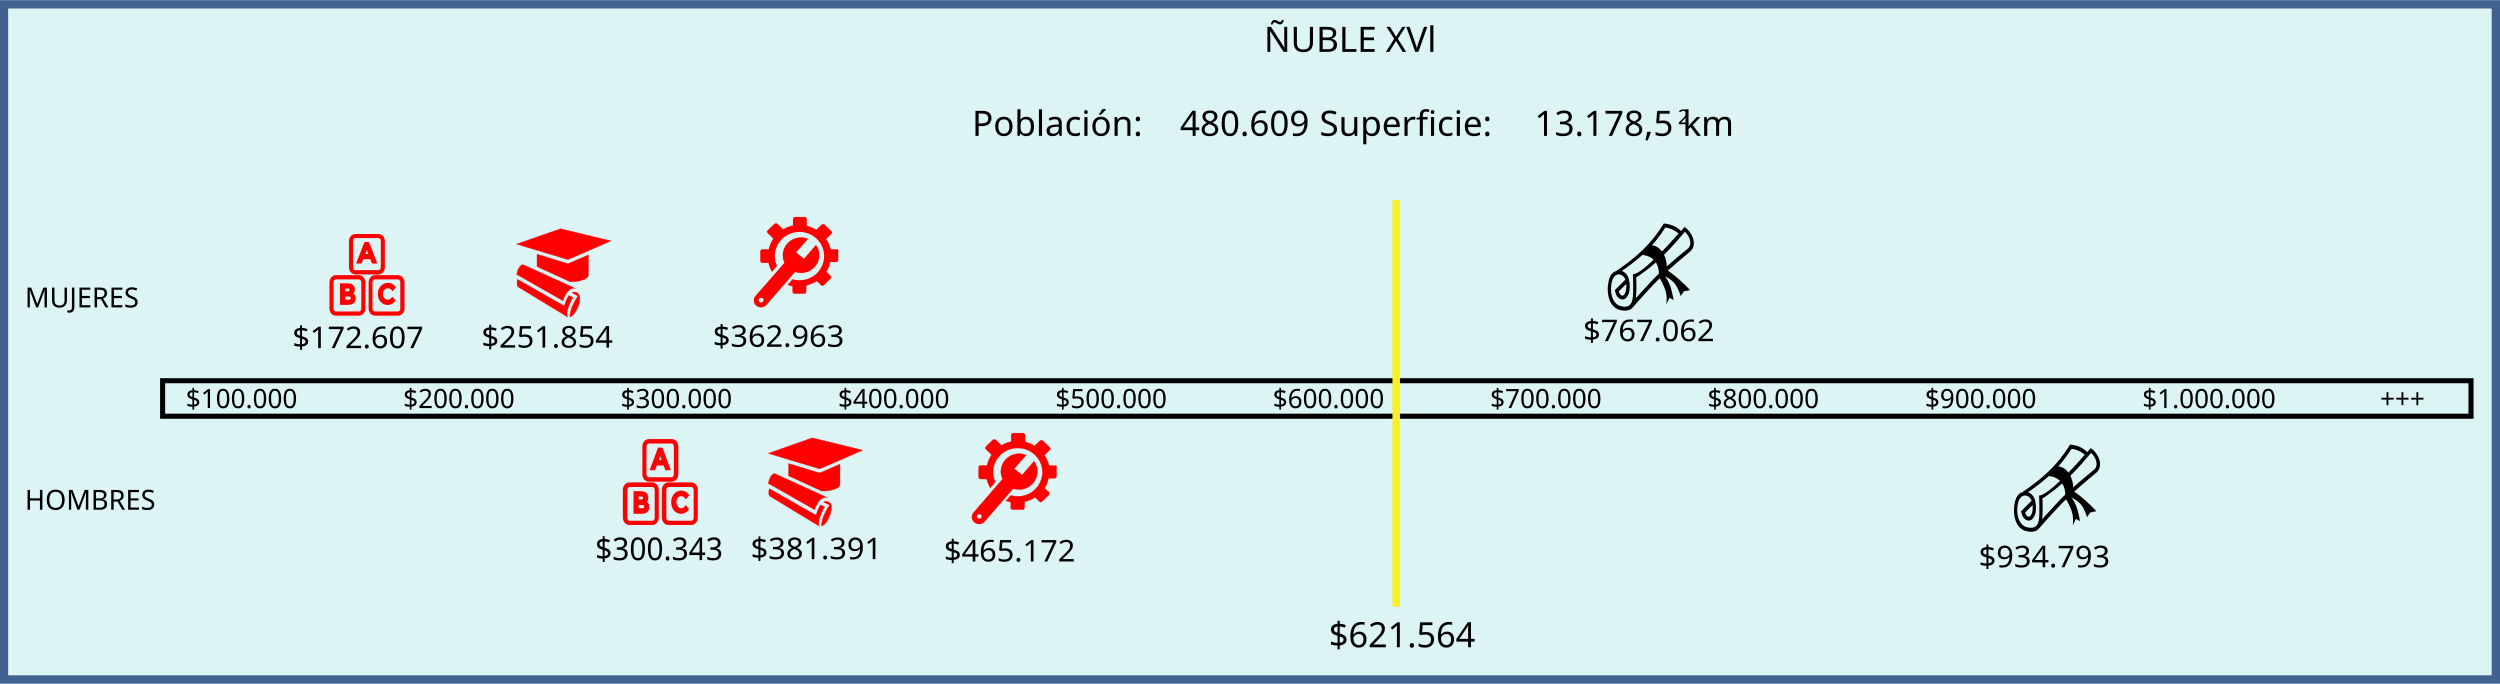
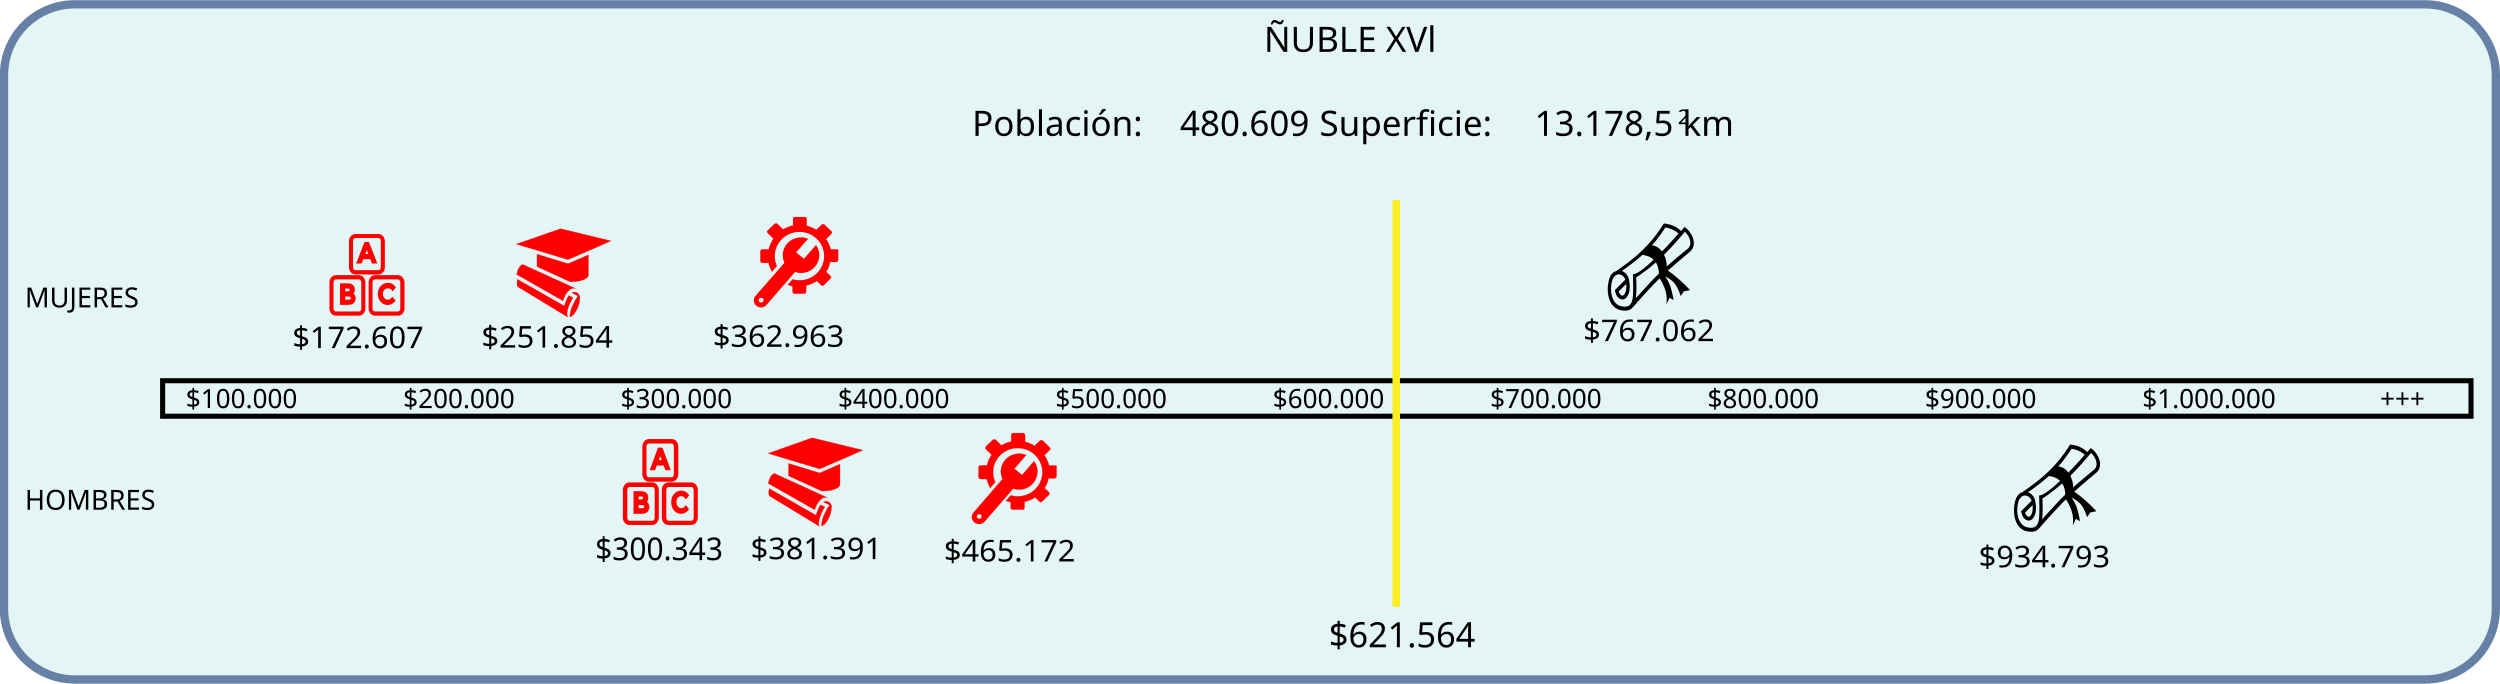
<svg xmlns="http://www.w3.org/2000/svg" version="1.1" id="Capa_1" x="0px" y="0px" viewBox="0 0 1500.4 410.1" style="enable-background:new 0 0 1500.4 410.1;" xml:space="preserve">
  <style type="text/css">
- 	.st0{fill:#DCF4F3;stroke:#416190;stroke-width:5;stroke-miterlimit:5.83;}
+ 	.st0{opacity:0.8;fill:#DCF4F3;stroke:#416190;stroke-width:5;stroke-miterlimit:5.83;}
	.st1{fill:none;stroke:#000000;stroke-width:3.04;stroke-miterlimit:10;}
	.st2{fill:none;}
- 	.st3{font-family:'Optima-Bold';}
+ 	.st3{font-family:'ArialMT';}
	.st4{font-size:16px;}
	.st5{letter-spacing:27.6;}
	.st6{letter-spacing:9.2;}
	.st7{fill:#FF0000;}
	.st8{font-size:21px;}
	.st9{font-family:'Verdana-Bold';}
- 	.st10{font-family:'Optima-Regular';}
- 	.st11{font-size:12.243px;}
- 	.st12{fill:#FCEE21;}
- 	.st13{font-size:16.651px;}
- 	.st14{fill:#FF0000;stroke:#FF0000;stroke-width:1.366;stroke-miterlimit:10;}
- 	.st15{font-size:18.927px;}
- 	.st16{fill:#FF0000;stroke:#FF0000;stroke-width:1.334;stroke-miterlimit:10;}
- 	.st17{font-size:18px;}
- 	.st18{fill:#FF0000;stroke:#FF0000;stroke-width:0.217;stroke-miterlimit:10;}
- 	.st19{fill:#FF0000;stroke:#FF0000;stroke-width:0.141;stroke-miterlimit:10;}
- 	.st20{fill-rule:evenodd;clip-rule:evenodd;}
+ 	.st10{font-size:12.243px;}
+ 	.st11{fill:#FCEE21;}
+ 	.st12{font-size:16.651px;}
+ 	.st13{fill:#FF0000;stroke:#FF0000;stroke-width:1.366;stroke-miterlimit:10;}
+ 	.st14{font-size:18.927px;}
+ 	.st15{fill:#FF0000;stroke:#FF0000;stroke-width:1.334;stroke-miterlimit:10;}
+ 	.st16{font-size:18px;}
+ 	.st17{fill:#FF0000;stroke:#FF0000;stroke-width:0.217;stroke-miterlimit:10;}
+ 	.st18{fill:#FF0000;stroke:#FF0000;stroke-width:0.141;stroke-miterlimit:10;}
</style>
-   <rect x="2.4" y="2.6" class="st0" width="1495.5" height="405.2" />
+   <path class="st0" d="M44.9,2.6h1410.5c23.5,0,42.5,19,42.5,42.5v320.2c0,23.5-19,42.5-42.5,42.5H44.9c-23.5,0-42.5-19-42.5-42.5  V45.1C2.4,21.6,21.4,2.6,44.9,2.6z" />
  <rect x="97.6" y="228.5" class="st1" width="1385.4" height="21.3" />
  <rect x="111.5" y="232.9" class="st2" width="1371.8" height="36.8" />
-   <text transform="matrix(0.9794 0 0 1 111.5127 244.9127)" class="st3 st4">$100.000</text>
-   <text transform="matrix(0.9794 0 0 1 176.8569 244.9127)" class="st3 st4 st5"> </text>
-   <text transform="matrix(0.9794 0 0 1 209.3643 244.9127)" class="st3 st4 st5"> </text>
-   <text transform="matrix(0.9794 0 0 1 241.978 244.9127)" class="st3 st4">$200.000</text>
-   <text transform="matrix(0.9794 0 0 1 307.3223 244.9127)" class="st3 st4 st5"> </text>
-   <text transform="matrix(0.9794 0 0 1 339.8291 244.9127)" class="st3 st4 st5"> </text>
-   <text transform="matrix(0.9794 0 0 1 372.4434 244.9127)" class="st3 st4">$300.000</text>
-   <text transform="matrix(0.9794 0 0 1 437.7891 244.9127)" class="st3 st4 st5"> </text>
-   <text transform="matrix(0.9794 0 0 1 470.2949 244.9127)" class="st3 st4 st5"> </text>
-   <text transform="matrix(0.9794 0 0 1 502.9092 244.9127)" class="st3 st4">$400.000</text>
-   <text transform="matrix(0.9794 0 0 1 568.2549 244.9127)" class="st3 st4 st5"> </text>
-   <text transform="matrix(0.9794 0 0 1 600.7607 244.9127)" class="st3 st4 st5"> </text>
-   <text transform="matrix(0.9794 0 0 1 633.3848 244.9127)" class="st3 st4">$500.000</text>
-   <text transform="matrix(0.9794 0 0 1 698.7305 244.9127)" class="st3 st4 st5"> </text>
-   <text transform="matrix(0.9794 0 0 1 731.2266 244.9127)" class="st3 st4 st5"> </text>
-   <text transform="matrix(0.9794 0 0 1 763.8506 244.9127)" class="st3 st4">$600.000</text>
-   <text transform="matrix(0.9794 0 0 1 829.1963 244.9127)" class="st3 st4 st5"> </text>
-   <text transform="matrix(0.9794 0 0 1 861.7021 244.9127)" class="st3 st4 st5"> </text>
-   <text transform="matrix(0.9794 0 0 1 894.3164 244.9127)" class="st3 st4">$700.000</text>
-   <text transform="matrix(0.9794 0 0 1 959.6621 244.9127)" class="st3 st4 st5"> </text>
-   <text transform="matrix(0.9794 0 0 1 992.168 244.9127)" class="st3 st4 st5"> </text>
-   <text transform="matrix(0.9794 0 0 1 1024.782 244.9127)" class="st3 st4">$800.000</text>
-   <text transform="matrix(0.9794 0 0 1 1090.128 244.9127)" class="st3 st4 st5"> </text>
-   <text transform="matrix(0.9794 0 0 1 1122.634 244.9127)" class="st3 st4 st5"> </text>
-   <text transform="matrix(0.9794 0 0 1 1155.248 244.9127)" class="st3 st4">$900.000</text>
-   <text transform="matrix(0.9794 0 0 1 1220.594 244.9127)" class="st3 st4 st5"> </text>
-   <text transform="matrix(0.9794 0 0 1 1253.1 244.9127)" class="st3 st4 st5"> </text>
-   <text transform="matrix(0.9794 0 0 1 1285.714 244.9127)" class="st3 st4">$1.000.000 </text>
-   <text transform="matrix(0.9794 0 0 1 1368.483 244.9127)" class="st3 st4 st6"> </text>
-   <text transform="matrix(0.9794 0 0 1 1383.565 244.9127)" class="st3 st4 st5"> </text>
-   <text transform="matrix(0.9794 0 0 1 1416.18 244.9127)" class="st3 st4">   +++</text>
+   <text transform="matrix(0.9794 0 0 1 111.5127 244.9126)" class="st3 st4">$100.000</text>
+   <text transform="matrix(0.9794 0 0 1 176.8569 244.9126)" class="st3 st4 st5"> </text>
+   <text transform="matrix(0.9794 0 0 1 209.3643 244.9126)" class="st3 st4 st5"> </text>
+   <text transform="matrix(0.9794 0 0 1 241.978 244.9126)" class="st3 st4">$200.000</text>
+   <text transform="matrix(0.9794 0 0 1 307.3223 244.9126)" class="st3 st4 st5"> </text>
+   <text transform="matrix(0.9794 0 0 1 339.8291 244.9126)" class="st3 st4 st5"> </text>
+   <text transform="matrix(0.9794 0 0 1 372.4434 244.9126)" class="st3 st4">$300.000</text>
+   <text transform="matrix(0.9794 0 0 1 437.7891 244.9126)" class="st3 st4 st5"> </text>
+   <text transform="matrix(0.9794 0 0 1 470.2949 244.9126)" class="st3 st4 st5"> </text>
+   <text transform="matrix(0.9794 0 0 1 502.9092 244.9126)" class="st3 st4">$400.000</text>
+   <text transform="matrix(0.9794 0 0 1 568.2549 244.9126)" class="st3 st4 st5"> </text>
+   <text transform="matrix(0.9794 0 0 1 600.7607 244.9126)" class="st3 st4 st5"> </text>
+   <text transform="matrix(0.9794 0 0 1 633.3848 244.9126)" class="st3 st4">$500.000</text>
+   <text transform="matrix(0.9794 0 0 1 698.7305 244.9126)" class="st3 st4 st5"> </text>
+   <text transform="matrix(0.9794 0 0 1 731.2266 244.9126)" class="st3 st4 st5"> </text>
+   <text transform="matrix(0.9794 0 0 1 763.8506 244.9126)" class="st3 st4">$600.000</text>
+   <text transform="matrix(0.9794 0 0 1 829.1963 244.9126)" class="st3 st4 st5"> </text>
+   <text transform="matrix(0.9794 0 0 1 861.7021 244.9126)" class="st3 st4 st5"> </text>
+   <text transform="matrix(0.9794 0 0 1 894.3164 244.9126)" class="st3 st4">$700.000</text>
+   <text transform="matrix(0.9794 0 0 1 959.6621 244.9126)" class="st3 st4 st5"> </text>
+   <text transform="matrix(0.9794 0 0 1 992.168 244.9126)" class="st3 st4 st5"> </text>
+   <text transform="matrix(0.9794 0 0 1 1024.782 244.9126)" class="st3 st4">$800.000</text>
+   <text transform="matrix(0.9794 0 0 1 1090.128 244.9126)" class="st3 st4 st5"> </text>
+   <text transform="matrix(0.9794 0 0 1 1122.634 244.9126)" class="st3 st4 st5"> </text>
+   <text transform="matrix(0.9794 0 0 1 1155.248 244.9126)" class="st3 st4">$900.000</text>
+   <text transform="matrix(0.9794 0 0 1 1220.594 244.9126)" class="st3 st4 st5"> </text>
+   <text transform="matrix(0.9794 0 0 1 1253.1 244.9126)" class="st3 st4 st5"> </text>
+   <text transform="matrix(0.9794 0 0 1 1285.714 244.9126)" class="st3 st4">$1.000.000 </text>
+   <text transform="matrix(0.9794 0 0 1 1368.483 244.9126)" class="st3 st4 st6"> </text>
+   <text transform="matrix(0.9794 0 0 1 1383.565 244.9126)" class="st3 st4 st5"> </text>
+   <text transform="matrix(0.9794 0 0 1 1416.18 244.9126)" class="st3 st4">   +++</text>
  <path class="st7" d="M502.3,149.6h-3.7c-0.6-2.3-1.4-4.2-2.8-6.1l3.2-3.1c0.2-0.2,0.4-0.6,0.4-0.8c0-0.4-0.2-0.6-0.4-0.8l-4.1-4  c-0.4-0.4-1.2-0.4-1.8,0l-3.2,3.1c-1.8-1.2-3.7-1.9-5.7-2.5v-4c0-0.6-0.6-1.2-1.2-1.2h-5.9c-0.6,0-1.2,0.6-1.2,1.2v3.9  c-2.2,0.4-4.1,1.3-5.9,2.3l-3.4-3.3c-0.4-0.4-1.2-0.4-1.8,0l-4.1,4c-0.2,0.2-0.4,0.6-0.4,0.8s0.2,0.6,0.4,0.8l3.4,3.3  c-1.2,1.9-2.2,4-2.8,6.4h-3.8c-0.6,0-1.2,0.6-1.2,1.2v5.8c0,0.6,0.6,1.2,1.2,1.2h3.7c0.3,2,1.3,3.7,2.1,5.4l3-3.6  c-0.8-1.8-1.3-3.8-1.3-5.9c0-8,6.6-14.5,14.8-14.5s14.8,6.5,14.8,14.5s-6.6,14.5-14.8,14.5c-1.4,0-2.9-0.2-4.2-0.6l-2.9,3.4  c0.9,0.3,1.9,0.6,2.9,0.8v3.3c0,0.6,0.6,1.2,1.2,1.2h5.9c0.6,0,1.2-0.6,1.2-1.2v-3.7c2.3-0.6,4.3-1.3,6.3-2.7l2.6,2.5  c0.2,0.2,0.6,0.4,0.8,0.4s0.6-0.2,0.8-0.4l4.1-4c0.2-0.2,0.4-0.6,0.4-0.8c0-0.4-0.2-0.6-0.4-0.8l-2.6-2.5c1.2-1.7,2-3.6,2.3-5.8h3.7  c0.6,0,1.2-0.6,1.2-1.2v-5.7C503.5,150.2,503.1,149.6,502.3,149.6z" />
  <path class="st7" d="M491.7,152.2c-0.2-1.8-0.8-3.6-2-5.2l-7.2,8.3l-4.7-3.8l7.2-8.2c-1.7-0.7-3.4-1-5.2-0.8  c-6,0.5-10.5,5.7-10,11.6c0.1,1.2,0.4,2.4,0.9,3.5l0.1,0.1l-17.4,19.9c-0.7,0.8-1.1,2-1,3.1s0.6,2.1,1.5,2.8s2,1.1,3.2,1  c1.1-0.1,2.2-0.6,2.9-1.5l17.2-19.8l0.2,0.1c1.4,0.5,2.9,0.6,4.4,0.5C487.7,163.3,492.2,158.1,491.7,152.2z M456.9,181.6  c-0.9,0.1-1.5-0.6-1.6-1.3c-0.1-0.8,0.6-1.5,1.4-1.6c0.9-0.1,1.5,0.6,1.6,1.3C458.3,180.8,457.7,181.5,456.9,181.6z" />
  <rect x="797.5" y="372.7" class="st2" width="92" height="32.3" />
-   <text transform="matrix(0.9794 0 0 1 797.5293 388.4791)" class="st3 st8">$621.564</text>
+   <text transform="matrix(0.9794 0 0 1 797.5293 388.479)" class="st3 st8">$621.564</text>
  <rect x="588.6" y="15.4" class="st2" width="439.9" height="108.7" />
  <text transform="matrix(1 0 0 1 753.1459 31.1224)" class="st9 st8"> ÑUBLE XVl</text>
  <text transform="matrix(1 0 0 1 583.4144 81.5223)" class="st9 st8">Población: </text>
-   <text transform="matrix(1 0 0 1 708.1448 81.5223)" class="st10 st8">480.609 </text>
+   <text transform="matrix(1 0 0 1 708.1448 81.5223)" class="st3 st8">480.609 </text>
  <text transform="matrix(1 0 0 1 791.8754 81.5223)" class="st9 st8">Superficie:</text>
-   <text transform="matrix(1 0 0 1 915.5244 81.5223)" class="st10 st8"> 13.178,5 km</text>
-   <text transform="matrix(1 0 0 1 1006.923 74.5297)" class="st10 st11">2</text>
-   <rect x="835.7" y="120.1" class="st12" width="4.5" height="244" />
+   <text transform="matrix(1 0 0 1 915.5244 81.5223)" class="st3 st8"> 13.178,5 km</text>
+   <text transform="matrix(1 0 0 1 1006.923 74.5297)" class="st3 st10">2</text>
+   <rect x="835.7" y="120.1" class="st11" width="4.5" height="244" />
  <rect x="15" y="172.6" class="st2" width="105.4" height="23.7" />
-   <text transform="matrix(0.9794 0 0 1 14.9629 184.484)" class="st9 st13">MUJERES</text>
+   <text transform="matrix(0.9794 0 0 1 14.9629 184.4839)" class="st9 st12">MUJERES</text>
  <rect x="15" y="294" class="st2" width="96.2" height="26" />
-   <text transform="matrix(0.9794 0 0 1 14.9629 305.9283)" class="st9 st13">HOMBRES</text>
+   <text transform="matrix(0.9794 0 0 1 14.9629 305.9282)" class="st9 st12">HOMBRES</text>
  <rect x="214" y="56.8" class="st2" width="80.5" height="23.3" />
  <g>
    <g>
-       <path class="st14" d="M391.5,290.2h-13.8c-1.7,0-3.2,1.7-3.2,3.8v16.6c0,2.1,1.4,3.8,3.2,3.8h13.8c1.7,0,3.2-1.7,3.2-3.8V294    C394.7,291.9,393.2,290.2,391.5,290.2z M393.6,310.7c0,1.4-0.9,2.5-2,2.5h-13.8c-1.1,0-2-1.1-2-2.5v-16.6c0-1.4,0.9-2.5,2-2.5    h13.8c1.1,0,2,1.1,2,2.5V310.7L393.6,310.7z" />
-       <path class="st14" d="M386.9,301.3c1-0.5,1.5-1.2,1.5-2.6c0-1.8-1-3.2-3.6-3.2h-3.9v12.2h4.4c2.6,0,3.7-1.6,3.7-3.4    C389,302.6,388.2,301.6,386.9,301.3z M382.6,297.3h2.2c1.1,0,1.8,0.3,1.8,1.6c0,1-0.6,1.5-1.8,1.5h-2.2V297.3L382.6,297.3z     M385.3,305.7h-2.7v-3.3h2.5c1.4,0,2.2,0.5,2.2,1.6C387.2,305.4,386.5,305.7,385.3,305.7z" />
-       <path class="st14" d="M403.2,288.4c1.7,0,3.2-1.7,3.2-3.8V268c0-2.1-1.4-3.8-3.2-3.8h-13.8c-1.7,0-3.2,1.7-3.2,3.8v16.6    c0,2.1,1.4,3.8,3.2,3.8H403.2L403.2,288.4z M387.3,284.6V268c0-1.4,0.9-2.5,2-2.5h13.8c1.1,0,2,1.1,2,2.5v16.6    c0,1.4-0.9,2.5-2,2.5h-13.7C388.2,287.1,387.3,285.9,387.3,284.6z" />
-       <path class="st14" d="M393.7,278.7h5.1l1,2.8h1.8l-4.5-12.2h-1.7l-4.5,12.2h1.8L393.7,278.7z M396.3,271.8l1.8,5h-3.7L396.3,271.8    z" />
-       <path class="st14" d="M414.9,290.2h-13.8c-1.7,0-3.2,1.7-3.2,3.8v16.6c0,2.1,1.4,3.8,3.2,3.8h13.8c1.7,0,3.2-1.7,3.2-3.8V294    C418.1,291.9,416.6,290.2,414.9,290.2z M417,310.7c0,1.4-0.9,2.5-2,2.5h-13.8c-1.1,0-2-1.1-2-2.5v-16.6c0-1.4,0.9-2.5,2-2.5H415    c1.1,0,2,1.1,2,2.5V310.7L417,310.7z" />
-       <path class="st14" d="M408.8,297.1c1.2,0,2,0.5,2.9,1.5l1.1-1.4c-1-1.4-2.4-2.1-3.9-2.1c-3.2,0-5.4,2.7-5.4,6.3    c0,3.7,2.3,6.3,5.3,6.3c1.5,0,2.8-0.7,3.9-2.1l-1.1-1.4c-1,1.2-1.8,1.5-2.8,1.5c-1.8,0-3.5-1.8-3.5-4.3    C405.2,298.8,406.8,297.1,408.8,297.1z" />
+       <path class="st13" d="M391.5,290.2h-13.8c-1.7,0-3.2,1.7-3.2,3.8v16.6c0,2.1,1.4,3.8,3.2,3.8h13.8c1.7,0,3.2-1.7,3.2-3.8V294    C394.7,291.9,393.2,290.2,391.5,290.2z M393.6,310.7c0,1.4-0.9,2.5-2,2.5h-13.8c-1.1,0-2-1.1-2-2.5v-16.6c0-1.4,0.9-2.5,2-2.5    h13.8c1.1,0,2,1.1,2,2.5V310.7L393.6,310.7z" />
+       <path class="st13" d="M386.9,301.3c1-0.5,1.5-1.2,1.5-2.6c0-1.8-1-3.2-3.6-3.2h-3.9v12.2h4.4c2.6,0,3.7-1.6,3.7-3.4    C389,302.6,388.2,301.6,386.9,301.3z M382.6,297.3h2.2c1.1,0,1.8,0.3,1.8,1.6c0,1-0.6,1.5-1.8,1.5h-2.2V297.3L382.6,297.3z     M385.3,305.7h-2.7v-3.3h2.5c1.4,0,2.2,0.5,2.2,1.6C387.2,305.4,386.5,305.7,385.3,305.7z" />
+       <path class="st13" d="M403.2,288.4c1.7,0,3.2-1.7,3.2-3.8V268c0-2.1-1.4-3.8-3.2-3.8h-13.8c-1.7,0-3.2,1.7-3.2,3.8v16.6    c0,2.1,1.4,3.8,3.2,3.8H403.2L403.2,288.4z M387.3,284.6V268c0-1.4,0.9-2.5,2-2.5h13.8c1.1,0,2,1.1,2,2.5v16.6    c0,1.4-0.9,2.5-2,2.5h-13.7C388.2,287.1,387.3,285.9,387.3,284.6z" />
+       <path class="st13" d="M393.7,278.7h5.1l1,2.8h1.8l-4.5-12.2h-1.7l-4.5,12.2h1.8L393.7,278.7z M396.3,271.8l1.8,5h-3.7L396.3,271.8    z" />
+       <path class="st13" d="M414.9,290.2h-13.8c-1.7,0-3.2,1.7-3.2,3.8v16.6c0,2.1,1.4,3.8,3.2,3.8h13.8c1.7,0,3.2-1.7,3.2-3.8V294    C418.1,291.9,416.6,290.2,414.9,290.2z M417,310.7c0,1.4-0.9,2.5-2,2.5h-13.8c-1.1,0-2-1.1-2-2.5v-16.6c0-1.4,0.9-2.5,2-2.5H415    c1.1,0,2,1.1,2,2.5V310.7L417,310.7z" />
+       <path class="st13" d="M408.8,297.1c1.2,0,2,0.5,2.9,1.5l1.1-1.4c-1-1.4-2.4-2.1-3.9-2.1c-3.2,0-5.4,2.7-5.4,6.3    c0,3.7,2.3,6.3,5.3,6.3c1.5,0,2.8-0.7,3.9-2.1l-1.1-1.4c-1,1.2-1.8,1.5-2.8,1.5c-1.8,0-3.5-1.8-3.5-4.3    C405.2,298.8,406.8,297.1,408.8,297.1z" />
    </g>
    <rect x="357.2" y="322" class="st2" width="84.1" height="25.4" />
-     <text transform="matrix(0.9484 0 0 1 357.1855 336.1774)" class="st3 st15">$300.343</text>
+     <text transform="matrix(0.9484 0 0 1 357.1855 336.1772)" class="st3 st14">$300.343</text>
  </g>
  <g>
    <g>
-       <path class="st16" d="M215.4,165.8h-13.8c-1.7,0-3.2,1.6-3.2,3.6v15.8c0,2,1.4,3.6,3.2,3.6h13.8c1.7,0,3.2-1.6,3.2-3.6v-15.8    C218.6,167.5,217.1,165.8,215.4,165.8z M217.5,185.3c0,1.3-0.9,2.3-2.1,2.3h-13.8c-1.1,0-2.1-1.1-2.1-2.3v-15.9    c0-1.3,0.9-2.4,2.1-2.4h13.8c1.1,0,2.1,1.1,2.1,2.4V185.3L217.5,185.3z" />
-       <path class="st16" d="M210.8,176.3c1-0.5,1.5-1.1,1.5-2.5c0-1.7-1-3.1-3.6-3.1h-4v11.6h4.4c2.6,0,3.7-1.5,3.7-3.2    C212.9,177.6,212,176.6,210.8,176.3z M206.5,172.5h2.2c1.1,0,1.8,0.3,1.8,1.6c0,1-0.6,1.4-1.9,1.4h-2.2L206.5,172.5L206.5,172.5z     M209.2,180.5h-2.7v-3.2h2.5c1.4,0,2.2,0.5,2.2,1.5C211.1,180.2,210.3,180.5,209.2,180.5z" />
-       <path class="st16" d="M227.1,164.1c1.7,0,3.2-1.6,3.2-3.6v-15.8c0-2-1.4-3.6-3.2-3.6h-13.8c-1.7,0-3.2,1.6-3.2,3.6v15.7    c0,2,1.4,3.6,3.2,3.6L227.1,164.1L227.1,164.1z M211.2,160.4v-15.8c0-1.3,0.9-2.4,2.1-2.4h13.8c1.1,0,2.1,1.1,2.1,2.4v15.8    c0,1.3-0.9,2.4-2.1,2.4h-13.8C212.1,162.8,211.2,161.7,211.2,160.4z" />
-       <path class="st16" d="M217.6,154.9h5.1l1,2.6h1.8l-4.5-11.6h-1.8l-4.5,11.6h1.8L217.6,154.9z M220.2,148.3l1.8,4.8h-3.7    L220.2,148.3z" />
-       <path class="st16" d="M238.9,165.8h-13.8c-1.7,0-3.2,1.6-3.2,3.6v15.8c0,2,1.4,3.6,3.2,3.6h13.8c1.7,0,3.2-1.6,3.2-3.6v-15.8    C242,167.5,240.6,165.8,238.9,165.8z M240.9,185.3c0,1.3-0.9,2.3-2.1,2.3H225c-1.1,0-2.1-1.1-2.1-2.3v-15.9c0-1.3,0.9-2.4,2.1-2.4    h13.8c1.1,0,2.1,1.1,2.1,2.4L240.9,185.3L240.9,185.3z" />
-       <path class="st16" d="M232.8,172.4c1.2,0,2,0.4,2.9,1.4l1.1-1.4c-1-1.3-2.4-2-3.9-2c-3.2,0-5.5,2.6-5.5,6c0,3.5,2.3,6,5.3,6    c1.5,0,2.8-0.7,3.9-2l-1.1-1.3c-1,1.1-1.8,1.4-2.9,1.4c-1.8,0-3.5-1.7-3.5-4.1C229.1,174,230.8,172.4,232.8,172.4z" />
+       <path class="st15" d="M215.4,165.8h-13.8c-1.7,0-3.2,1.6-3.2,3.6v15.8c0,2,1.4,3.6,3.2,3.6h13.8c1.7,0,3.2-1.6,3.2-3.6v-15.8    C218.6,167.5,217.1,165.8,215.4,165.8z M217.5,185.3c0,1.3-0.9,2.3-2.1,2.3h-13.8c-1.1,0-2.1-1.1-2.1-2.3v-15.9    c0-1.3,0.9-2.4,2.1-2.4h13.8c1.1,0,2.1,1.1,2.1,2.4V185.3L217.5,185.3z" />
+       <path class="st15" d="M210.8,176.3c1-0.5,1.5-1.1,1.5-2.5c0-1.7-1-3.1-3.6-3.1h-4v11.6h4.4c2.6,0,3.7-1.5,3.7-3.2    C212.9,177.6,212,176.6,210.8,176.3z M206.5,172.5h2.2c1.1,0,1.8,0.3,1.8,1.6c0,1-0.6,1.4-1.9,1.4h-2.2L206.5,172.5L206.5,172.5z     M209.2,180.5h-2.7v-3.2h2.5c1.4,0,2.2,0.5,2.2,1.5C211.1,180.2,210.3,180.5,209.2,180.5z" />
+       <path class="st15" d="M227.1,164.1c1.7,0,3.2-1.6,3.2-3.6v-15.8c0-2-1.4-3.6-3.2-3.6h-13.8c-1.7,0-3.2,1.6-3.2,3.6v15.7    c0,2,1.4,3.6,3.2,3.6L227.1,164.1L227.1,164.1z M211.2,160.4v-15.8c0-1.3,0.9-2.4,2.1-2.4h13.8c1.1,0,2.1,1.1,2.1,2.4v15.8    c0,1.3-0.9,2.4-2.1,2.4h-13.8C212.1,162.8,211.2,161.7,211.2,160.4z" />
+       <path class="st15" d="M217.6,154.9h5.1l1,2.6h1.8l-4.5-11.6h-1.8l-4.5,11.6h1.8L217.6,154.9z M220.2,148.3l1.8,4.8h-3.7    L220.2,148.3z" />
+       <path class="st15" d="M238.9,165.8h-13.8c-1.7,0-3.2,1.6-3.2,3.6v15.8c0,2,1.4,3.6,3.2,3.6h13.8c1.7,0,3.2-1.6,3.2-3.6v-15.8    C242,167.5,240.6,165.8,238.9,165.8z M240.9,185.3c0,1.3-0.9,2.3-2.1,2.3H225c-1.1,0-2.1-1.1-2.1-2.3v-15.9c0-1.3,0.9-2.4,2.1-2.4    h13.8c1.1,0,2.1,1.1,2.1,2.4L240.9,185.3L240.9,185.3z" />
+       <path class="st15" d="M232.8,172.4c1.2,0,2,0.4,2.9,1.4l1.1-1.4c-1-1.3-2.4-2-3.9-2c-3.2,0-5.5,2.6-5.5,6c0,3.5,2.3,6,5.3,6    c1.5,0,2.8-0.7,3.9-2l-1.1-1.3c-1,1.1-1.8,1.4-2.9,1.4c-1.8,0-3.5-1.7-3.5-4.1C229.1,174,230.8,172.4,232.8,172.4z" />
    </g>
    <rect x="175.4" y="195.4" class="st2" width="93.1" height="18.8" />
-     <text transform="matrix(1.0255 0 0 1 175.4336 208.9235)" class="st3 st17">$172.607</text>
+     <text transform="matrix(1.0255 0 0 1 175.4336 208.9233)" class="st3 st16">$172.607</text>
  </g>
  <g>
-     <path class="st18" d="M497.5,301.4c-0.6-0.4-1.3-0.6-2.1-0.5c-0.4,0-0.8,0.2-1.1,0.4l3.6,1.8c-1.1,1.6-2,3.3-2.9,5.1   c-0.6,1.2-1.1,2.6-1.5,4c-0.3,1.1-0.5,2.3-0.4,3.5c1.7-0.5,3.5-2.9,4.7-5.8c0.8-1.8,1.2-3.9,1.2-6.1   C498.9,302.7,498.3,301.8,497.5,301.4z" />
-     <path class="st18" d="M473.3,278.2v7.4l19.9,9.1l0,0c1.5,0,3-0.1,4.5-0.3c3.9-0.7,6.4-2.1,6.4-3.6v-12.2l-12.2,5.3L473.3,278.2z" />
-     <polygon class="st18" points="487.4,262.8 461.1,272.1 473.3,275.8 491.9,281.4 504.2,276.1 517.7,270.2  " />
-     <path class="st18" d="M491.4,313.1c0-0.2,0-0.3,0.1-0.5s0.1-0.4,0.1-0.6v-0.1c0.5-1.7,1-3.3,1.8-4.8c0.4-1,0.9-1.9,1.5-2.8v-0.1   l-2.4-1.2c-0.6,0.8-1,1.6-1.4,2.6c-0.5,1.2-1,2.4-1.3,3.7l-28.1-16l-0.2,1c-0.2,1.5-0.2,3,0.6,3.5l29.6,18   C491.3,315.1,491.2,314.2,491.4,313.1z" />
-     <path class="st18" d="M489.5,304.3c1.7-4.1,4.6-6.5,6.9-5.7h-0.1l-31-14.2c-1.2-0.6-2.8,1-3.7,3.8c-0.2,0.6-0.4,1.3-0.5,1.9   l27.8,15.8C489.1,305.4,489.3,304.9,489.5,304.3z" />
+     <path class="st17" d="M497.5,301.4c-0.6-0.4-1.3-0.6-2.1-0.5c-0.4,0-0.8,0.2-1.1,0.4l3.6,1.8c-1.1,1.6-2,3.3-2.9,5.1   c-0.6,1.2-1.1,2.6-1.5,4c-0.3,1.1-0.5,2.3-0.4,3.5c1.7-0.5,3.5-2.9,4.7-5.8c0.8-1.8,1.2-3.9,1.2-6.1   C498.9,302.7,498.3,301.8,497.5,301.4z" />
+     <path class="st17" d="M473.3,278.2v7.4l19.9,9.1l0,0c1.5,0,3-0.1,4.5-0.3c3.9-0.7,6.4-2.1,6.4-3.6v-12.2l-12.2,5.3L473.3,278.2z" />
+     <polygon class="st17" points="487.4,262.8 461.1,272.1 473.3,275.8 491.9,281.4 504.2,276.1 517.7,270.2  " />
+     <path class="st17" d="M491.4,313.1c0-0.2,0-0.3,0.1-0.5s0.1-0.4,0.1-0.6v-0.1c0.5-1.7,1-3.3,1.8-4.8c0.4-1,0.9-1.9,1.5-2.8v-0.1   l-2.4-1.2c-0.6,0.8-1,1.6-1.4,2.6c-0.5,1.2-1,2.4-1.3,3.7l-28.1-16l-0.2,1c-0.2,1.5-0.2,3,0.6,3.5l29.6,18   C491.3,315.1,491.2,314.2,491.4,313.1z" />
+     <path class="st17" d="M489.5,304.3c1.7-4.1,4.6-6.5,6.9-5.7h-0.1l-31-14.2c-1.2-0.6-2.8,1-3.7,3.8c-0.2,0.6-0.4,1.3-0.5,1.9   l27.8,15.8C489.1,305.4,489.3,304.9,489.5,304.3z" />
    <rect x="450.5" y="322.1" class="st2" width="100" height="21" />
-     <text transform="matrix(1.0255 0 0 1 450.5234 335.5875)" class="st3 st17">$381.391</text>
+     <text transform="matrix(1.0255 0 0 1 450.5234 335.5874)" class="st3 st16">$381.391</text>
  </g>
  <rect x="427.8" y="194.6" class="st2" width="103.7" height="22.3" />
-   <text transform="matrix(1.0255 0 0 1 427.8105 208.1412)" class="st3 st17">$362.963</text>
+   <text transform="matrix(1.0255 0 0 1 427.8105 208.1411)" class="st3 st16">$362.963</text>
  <g>
-     <path class="st19" d="M633.3,279.4h-3.7c-0.6-2.3-1.4-4.2-2.8-6.2l3.2-3.1c0.2-0.2,0.4-0.6,0.4-0.8c0-0.4-0.2-0.6-0.4-0.8l-4.1-4   c-0.4-0.4-1.2-0.4-1.8,0l-3.2,3.1c-1.8-1.2-3.7-1.9-5.7-2.5v-4c0-0.6-0.6-1.2-1.2-1.2h-5.9c-0.6,0-1.2,0.6-1.2,1.2v3.9   c-2.2,0.4-4.1,1.3-5.9,2.3l-3.4-3.3c-0.4-0.4-1.2-0.4-1.8,0l-4.1,4c-0.2,0.2-0.4,0.6-0.4,0.8c0,0.2,0.2,0.6,0.4,0.8l3.4,3.3   c-1.2,1.9-2.2,4-2.8,6.4h-3.8c-0.6,0-1.2,0.6-1.2,1.2v5.8c0,0.6,0.6,1.2,1.2,1.2h3.7c0.3,2,1.3,3.7,2.1,5.4l3-3.6   c-0.8-1.8-1.3-3.8-1.3-5.9c0-8,6.6-14.5,14.8-14.5s14.8,6.5,14.8,14.5s-6.6,14.5-14.8,14.5c-1.4,0-2.9-0.2-4.2-0.6l-2.9,3.3   c0.9,0.3,1.9,0.6,2.9,0.8v3.3c0,0.6,0.6,1.2,1.2,1.2h5.9c0.6,0,1.2-0.6,1.2-1.2v-3.5c2.3-0.6,4.3-1.3,6.3-2.7l2.6,2.5   c0.2,0.2,0.6,0.4,0.8,0.4s0.6-0.2,0.8-0.4l4.1-4c0.2-0.2,0.4-0.6,0.4-0.8c0-0.4-0.2-0.6-0.4-0.8l-2.6-2.5c1.2-1.7,2-3.6,2.3-5.8   h3.7c0.6,0,1.2-0.6,1.2-1.2v-5.8C634.5,280,634.1,279.4,633.3,279.4z" />
-     <path class="st19" d="M622.6,282c-0.2-1.8-0.8-3.6-2-5.2l-7.2,8.3l-4.7-3.8l7.2-8.2c-1.7-0.7-3.4-1-5.2-0.8   c-6,0.5-10.5,5.7-10,11.6c0.1,1.2,0.4,2.3,0.9,3.5l0.1,0.1l-17.4,20.1c-0.7,0.8-1.1,2-1,3.1s0.6,2.1,1.5,2.8s2,1.1,3.2,1   c1.1-0.1,2.2-0.6,2.9-1.5l17.2-19.8l0.2,0.1c1.4,0.5,2.9,0.6,4.4,0.5C618.6,293.2,623.1,288,622.6,282z M587.8,311.4   c-0.9,0.1-1.5-0.6-1.6-1.3c-0.1-0.8,0.6-1.5,1.4-1.6c0.9-0.1,1.5,0.6,1.6,1.3C589.3,310.6,588.7,311.4,587.8,311.4z" />
+     <path class="st18" d="M633.3,279.4h-3.7c-0.6-2.3-1.4-4.2-2.8-6.2l3.2-3.1c0.2-0.2,0.4-0.6,0.4-0.8c0-0.4-0.2-0.6-0.4-0.8l-4.1-4   c-0.4-0.4-1.2-0.4-1.8,0l-3.2,3.1c-1.8-1.2-3.7-1.9-5.7-2.5v-4c0-0.6-0.6-1.2-1.2-1.2h-5.9c-0.6,0-1.2,0.6-1.2,1.2v3.9   c-2.2,0.4-4.1,1.3-5.9,2.3l-3.4-3.3c-0.4-0.4-1.2-0.4-1.8,0l-4.1,4c-0.2,0.2-0.4,0.6-0.4,0.8c0,0.2,0.2,0.6,0.4,0.8l3.4,3.3   c-1.2,1.9-2.2,4-2.8,6.4h-3.8c-0.6,0-1.2,0.6-1.2,1.2v5.8c0,0.6,0.6,1.2,1.2,1.2h3.7c0.3,2,1.3,3.7,2.1,5.4l3-3.6   c-0.8-1.8-1.3-3.8-1.3-5.9c0-8,6.6-14.5,14.8-14.5s14.8,6.5,14.8,14.5s-6.6,14.5-14.8,14.5c-1.4,0-2.9-0.2-4.2-0.6l-2.9,3.3   c0.9,0.3,1.9,0.6,2.9,0.8v3.3c0,0.6,0.6,1.2,1.2,1.2h5.9c0.6,0,1.2-0.6,1.2-1.2v-3.5c2.3-0.6,4.3-1.3,6.3-2.7l2.6,2.5   c0.2,0.2,0.6,0.4,0.8,0.4s0.6-0.2,0.8-0.4l4.1-4c0.2-0.2,0.4-0.6,0.4-0.8c0-0.4-0.2-0.6-0.4-0.8l-2.6-2.5c1.2-1.7,2-3.6,2.3-5.8   h3.7c0.6,0,1.2-0.6,1.2-1.2v-5.8C634.5,280,634.1,279.4,633.3,279.4z" />
+     <path class="st18" d="M622.6,282c-0.2-1.8-0.8-3.6-2-5.2l-7.2,8.3l-4.7-3.8l7.2-8.2c-1.7-0.7-3.4-1-5.2-0.8   c-6,0.5-10.5,5.7-10,11.6c0.1,1.2,0.4,2.3,0.9,3.5l0.1,0.1l-17.4,20.1c-0.7,0.8-1.1,2-1,3.1s0.6,2.1,1.5,2.8s2,1.1,3.2,1   c1.1-0.1,2.2-0.6,2.9-1.5l17.2-19.8l0.2,0.1c1.4,0.5,2.9,0.6,4.4,0.5C618.6,293.2,623.1,288,622.6,282z M587.8,311.4   c-0.9,0.1-1.5-0.6-1.6-1.3c-0.1-0.8,0.6-1.5,1.4-1.6c0.9-0.1,1.5,0.6,1.6,1.3C589.3,310.6,588.7,311.4,587.8,311.4z" />
    <rect x="566.5" y="323.5" class="st2" width="86.8" height="19.6" />
-     <text transform="matrix(1.0255 0 0 1 566.5234 336.9742)" class="st3 st17">$465.172</text>
+     <text transform="matrix(1.0255 0 0 1 566.5234 336.9741)" class="st3 st16">$465.172</text>
  </g>
  <g>
    <g>
      <path d="M1011,136.2c-0.5,0.6-1.2,1.4-2.1,2.4c-3.8-3.6-7.5-4.1-10.3-4.5c-8,13-17,20.6-28.8,28.7c-0.3,0-0.7,0.2-1.1,0.4    c-2.1,1.4-3,3.8-3.5,6.7c-1.2,6.7,0.9,14.8,7.2,16.2c3.7,0.8,6.1,0.2,7.7-1.8c1.2-1.4,6.5-7.5,13.3-14.6    c7.7-7.9,17-15.4,20.8-18.6c3.5-3,2.8-7.7,0.3-11.3c-0.9-1.4-2.1-2.6-3.3-3.4L1011,136.2z M981.8,178.9c0.5-3.6,0.3-10.3,0.2-12.5    c0.9-0.4,2.6-1.6,5.8-4c8.9-6.7,16.1-14.6,23.4-23.3c2.6,2.4,4.9,7.3,1.8,10.1c-3.7,3-13.5,10.9-21,18.6    C987.9,172.2,984.3,176.1,981.8,178.9z M978.5,182.6c-1.1,1.4-2.8,1.8-5.6,1.2c-5.8-1.4-7-9.5-5.4-15.2c1.6-5.5,6.5-4.7,8-0.8    l-6.3,6.3c0.2,0.6,0.5,4.6,3.7,5.5c2.3,0.8,4.2-1.6,4.9-4.4c0.3-1.8,0.5-4,0-6.5c-0.3-3-2.1-5.1-4.4-6.1    c11-7.7,18.5-14.2,26.1-26.1c3.2,0.6,5.2,1.4,7.9,3.6c-7.3,8.5-22.4,24.5-27.4,24.5c0,1.2,0.5,11.3-0.2,14.8    C979.5,180.7,979.2,181.8,978.5,182.6z M976,170.4c0.2,2.2,0,4.9-1.2,6.3c-1.2,1.8-2.8,0-3.3-1.8L976,170.4z" />
-       <path class="st20" d="M1008.7,177.7c0,0-1.2-4.1-3.3-7.1s-6.1-4.7-6.1-4.7s2.6,3.2,3.7,7.7c1.2,4.5,1.4,6.5,1.4,6.5l-2.4-1.4    l-1.9,4c0,0,0.9-5.3-1.2-10.1c-1.9-4.7-3.3-6.1-3.3-6.1c0.5-8.5-3.2-13-10.7-13.6l5.6-5.7c6.6-0.2,10.5,7.9,9.8,14.8    c5.1,3.2,9.8,7.7,14,12.1l-3.8,0.8L1008.7,177.7z" />
+       <path d="M1008.7,177.7c0,0-1.2-4.1-3.3-7.1s-6.1-4.7-6.1-4.7s2.6,3.2,3.7,7.7c1.2,4.5,1.4,6.5,1.4,6.5l-2.4-1.4l-1.9,4    c0,0,0.9-5.3-1.2-10.1c-1.9-4.7-3.3-6.1-3.3-6.1c0.5-8.5-3.2-13-10.7-13.6l5.6-5.7c6.6-0.2,10.5,7.9,9.8,14.8    c5.1,3.2,9.8,7.7,14,12.1l-3.8,0.8L1008.7,177.7z" />
    </g>
    <rect x="950.1" y="191.2" class="st2" width="92.4" height="17.8" />
-     <text transform="matrix(1.0255 0 0 1 950.1484 204.7418)" class="st3 st17">$767.062</text>
+     <text transform="matrix(1.0255 0 0 1 950.1484 204.7417)" class="st3 st16">$767.062</text>
  </g>
  <g>
    <g>
      <path d="M1254.8,268.9c-0.5,0.6-1.2,1.4-2.1,2.4c-3.8-3.6-7.5-4.2-10.3-4.5c-8,13-17,20.6-28.8,28.7c-0.3,0-0.7,0.2-1.1,0.4    c-2.1,1.4-3,3.8-3.5,6.7c-1.2,6.7,0.9,14.8,7.2,16.2c3.7,0.8,6.1,0.2,7.7-1.8c1.2-1.4,6.5-7.5,13.3-14.6    c7.7-7.9,17-15.4,20.8-18.6c3.5-3,2.8-7.7,0.3-11.3c-0.9-1.4-2.1-2.6-3.3-3.4L1254.8,268.9z M1225.6,311.6    c0.5-3.6,0.3-10.3,0.2-12.5c0.9-0.4,2.6-1.6,5.8-4c8.9-6.7,16.1-14.6,23.4-23.3c2.6,2.4,4.9,7.3,1.8,10.1    c-3.7,3-13.5,10.9-21,18.6C1231.8,304.9,1228.1,308.8,1225.6,311.6z M1222.3,315.3c-1.1,1.4-2.8,1.8-5.6,1.2    c-5.8-1.4-7-9.5-5.4-15.2c1.6-5.5,6.5-4.7,8-0.8l-6.3,6.3c0.2,0.6,0.5,4.5,3.7,5.5c2.3,0.8,4.2-1.6,4.9-4.3c0.3-1.8,0.5-4,0-6.5    c-0.3-3-2.1-5.1-4.4-6.1c11-7.7,18.5-14.2,26.1-26.1c3.2,0.6,5.2,1.4,7.9,3.6c-7.3,8.5-22.4,24.5-27.4,24.5    c0,1.2,0.5,11.3-0.2,14.8C1223.4,313.4,1223,314.5,1222.3,315.3z M1219.9,303.1c0.2,2.2,0,4.9-1.2,6.3c-1.2,1.8-2.8,0-3.3-1.8    L1219.9,303.1z" />
-       <path class="st20" d="M1252.6,310.4c0,0-1.2-4.2-3.3-7.1s-6.1-4.7-6.1-4.7s2.6,3.2,3.7,7.7c1.2,4.5,1.4,6.5,1.4,6.5l-2.4-1.4    l-1.9,4c0,0,0.9-5.3-1.2-10.1c-1.9-4.7-3.3-6.1-3.3-6.1c0.5-8.5-3.2-13-10.7-13.6l5.6-5.7c6.6-0.2,10.5,7.9,9.8,14.8    c5.1,3.2,9.8,7.7,14,12.1l-3.8,0.8L1252.6,310.4z" />
+       <path d="M1252.6,310.4c0,0-1.2-4.2-3.3-7.1s-6.1-4.7-6.1-4.7s2.6,3.2,3.7,7.7c1.2,4.5,1.4,6.5,1.4,6.5l-2.4-1.4l-1.9,4    c0,0,0.9-5.3-1.2-10.1c-1.9-4.7-3.3-6.1-3.3-6.1c0.5-8.5-3.2-13-10.7-13.6l5.6-5.7c6.6-0.2,10.5,7.9,9.8,14.8    c5.1,3.2,9.8,7.7,14,12.1l-3.8,0.8L1252.6,310.4z" />
    </g>
    <rect x="1187.5" y="327" class="st2" width="109" height="19.1" />
-     <text transform="matrix(1.0255 0 0 1 1187.523 340.4489)" class="st3 st17">$934.793</text>
+     <text transform="matrix(1.0255 0 0 1 1187.523 340.4487)" class="st3 st16">$934.793</text>
  </g>
  <g>
    <rect x="289" y="195.1" class="st2" width="99.6" height="21.9" />
-     <text transform="matrix(1.0255 0 0 1 288.9619 208.6061)" class="st3 st17">$251.854</text>
-     <path class="st18" d="M346.5,175.8c-0.6-0.4-1.3-0.6-2.1-0.5c-0.4,0-0.8,0.2-1.1,0.4l3.6,1.9c-1.1,1.6-2,3.3-2.9,5.1   c-0.6,1.2-1.1,2.6-1.5,4c-0.3,1.1-0.5,2.3-0.4,3.5c1.7-0.5,3.5-2.9,4.7-5.8c0.8-1.8,1.2-3.9,1.2-6.1   C347.8,177.2,347.2,176.3,346.5,175.8z" />
-     <path class="st18" d="M322.3,152.6v7.4l19.9,9.1l0,0c1.5,0,3-0.1,4.5-0.3c3.9-0.7,6.4-2.1,6.4-3.6V153l-12.2,5.3L322.3,152.6z" />
-     <polygon class="st18" points="336.4,137.3 310,146.5 322.3,150.2 340.8,155.8 353.1,150.5 366.6,144.6  " />
-     <path class="st18" d="M340.3,187.5c0-0.2,0-0.3,0.1-0.5s0.1-0.4,0.1-0.6v-0.1c0.5-1.7,1-3.3,1.8-4.8c0.4-1,0.9-1.9,1.5-2.8v-0.1   l-2.4-1.2c-0.6,0.8-1,1.6-1.4,2.6c-0.5,1.2-1,2.4-1.3,3.7l-28.1-16l-0.2,1c-0.2,1.5-0.2,3,0.6,3.5l29.6,18   C340.3,189.6,340.2,188.7,340.3,187.5z" />
-     <path class="st18" d="M338.4,178.8c1.7-4.1,4.6-6.5,6.9-5.7h-0.1L314.3,159c-1.2-0.6-2.8,1-3.7,3.8c-0.2,0.6-0.4,1.3-0.5,1.9   l27.8,15.8C338,179.9,338.2,179.3,338.4,178.8z" />
+     <text transform="matrix(1.0255 0 0 1 288.9619 208.606)" class="st3 st16">$251.854</text>
+     <path class="st17" d="M346.5,175.8c-0.6-0.4-1.3-0.6-2.1-0.5c-0.4,0-0.8,0.2-1.1,0.4l3.6,1.9c-1.1,1.6-2,3.3-2.9,5.1   c-0.6,1.2-1.1,2.6-1.5,4c-0.3,1.1-0.5,2.3-0.4,3.5c1.7-0.5,3.5-2.9,4.7-5.8c0.8-1.8,1.2-3.9,1.2-6.1   C347.8,177.2,347.2,176.3,346.5,175.8z" />
+     <path class="st17" d="M322.3,152.6v7.4l19.9,9.1l0,0c1.5,0,3-0.1,4.5-0.3c3.9-0.7,6.4-2.1,6.4-3.6V153l-12.2,5.3L322.3,152.6z" />
+     <polygon class="st17" points="336.4,137.3 310,146.5 322.3,150.2 340.8,155.8 353.1,150.5 366.6,144.6  " />
+     <path class="st17" d="M340.3,187.5c0-0.2,0-0.3,0.1-0.5s0.1-0.4,0.1-0.6v-0.1c0.5-1.7,1-3.3,1.8-4.8c0.4-1,0.9-1.9,1.5-2.8v-0.1   l-2.4-1.2c-0.6,0.8-1,1.6-1.4,2.6c-0.5,1.2-1,2.4-1.3,3.7l-28.1-16l-0.2,1c-0.2,1.5-0.2,3,0.6,3.5l29.6,18   C340.3,189.6,340.2,188.7,340.3,187.5z" />
+     <path class="st17" d="M338.4,178.8c1.7-4.1,4.6-6.5,6.9-5.7h-0.1L314.3,159c-1.2-0.6-2.8,1-3.7,3.8c-0.2,0.6-0.4,1.3-0.5,1.9   l27.8,15.8C338,179.9,338.2,179.3,338.4,178.8z" />
  </g>
</svg>
